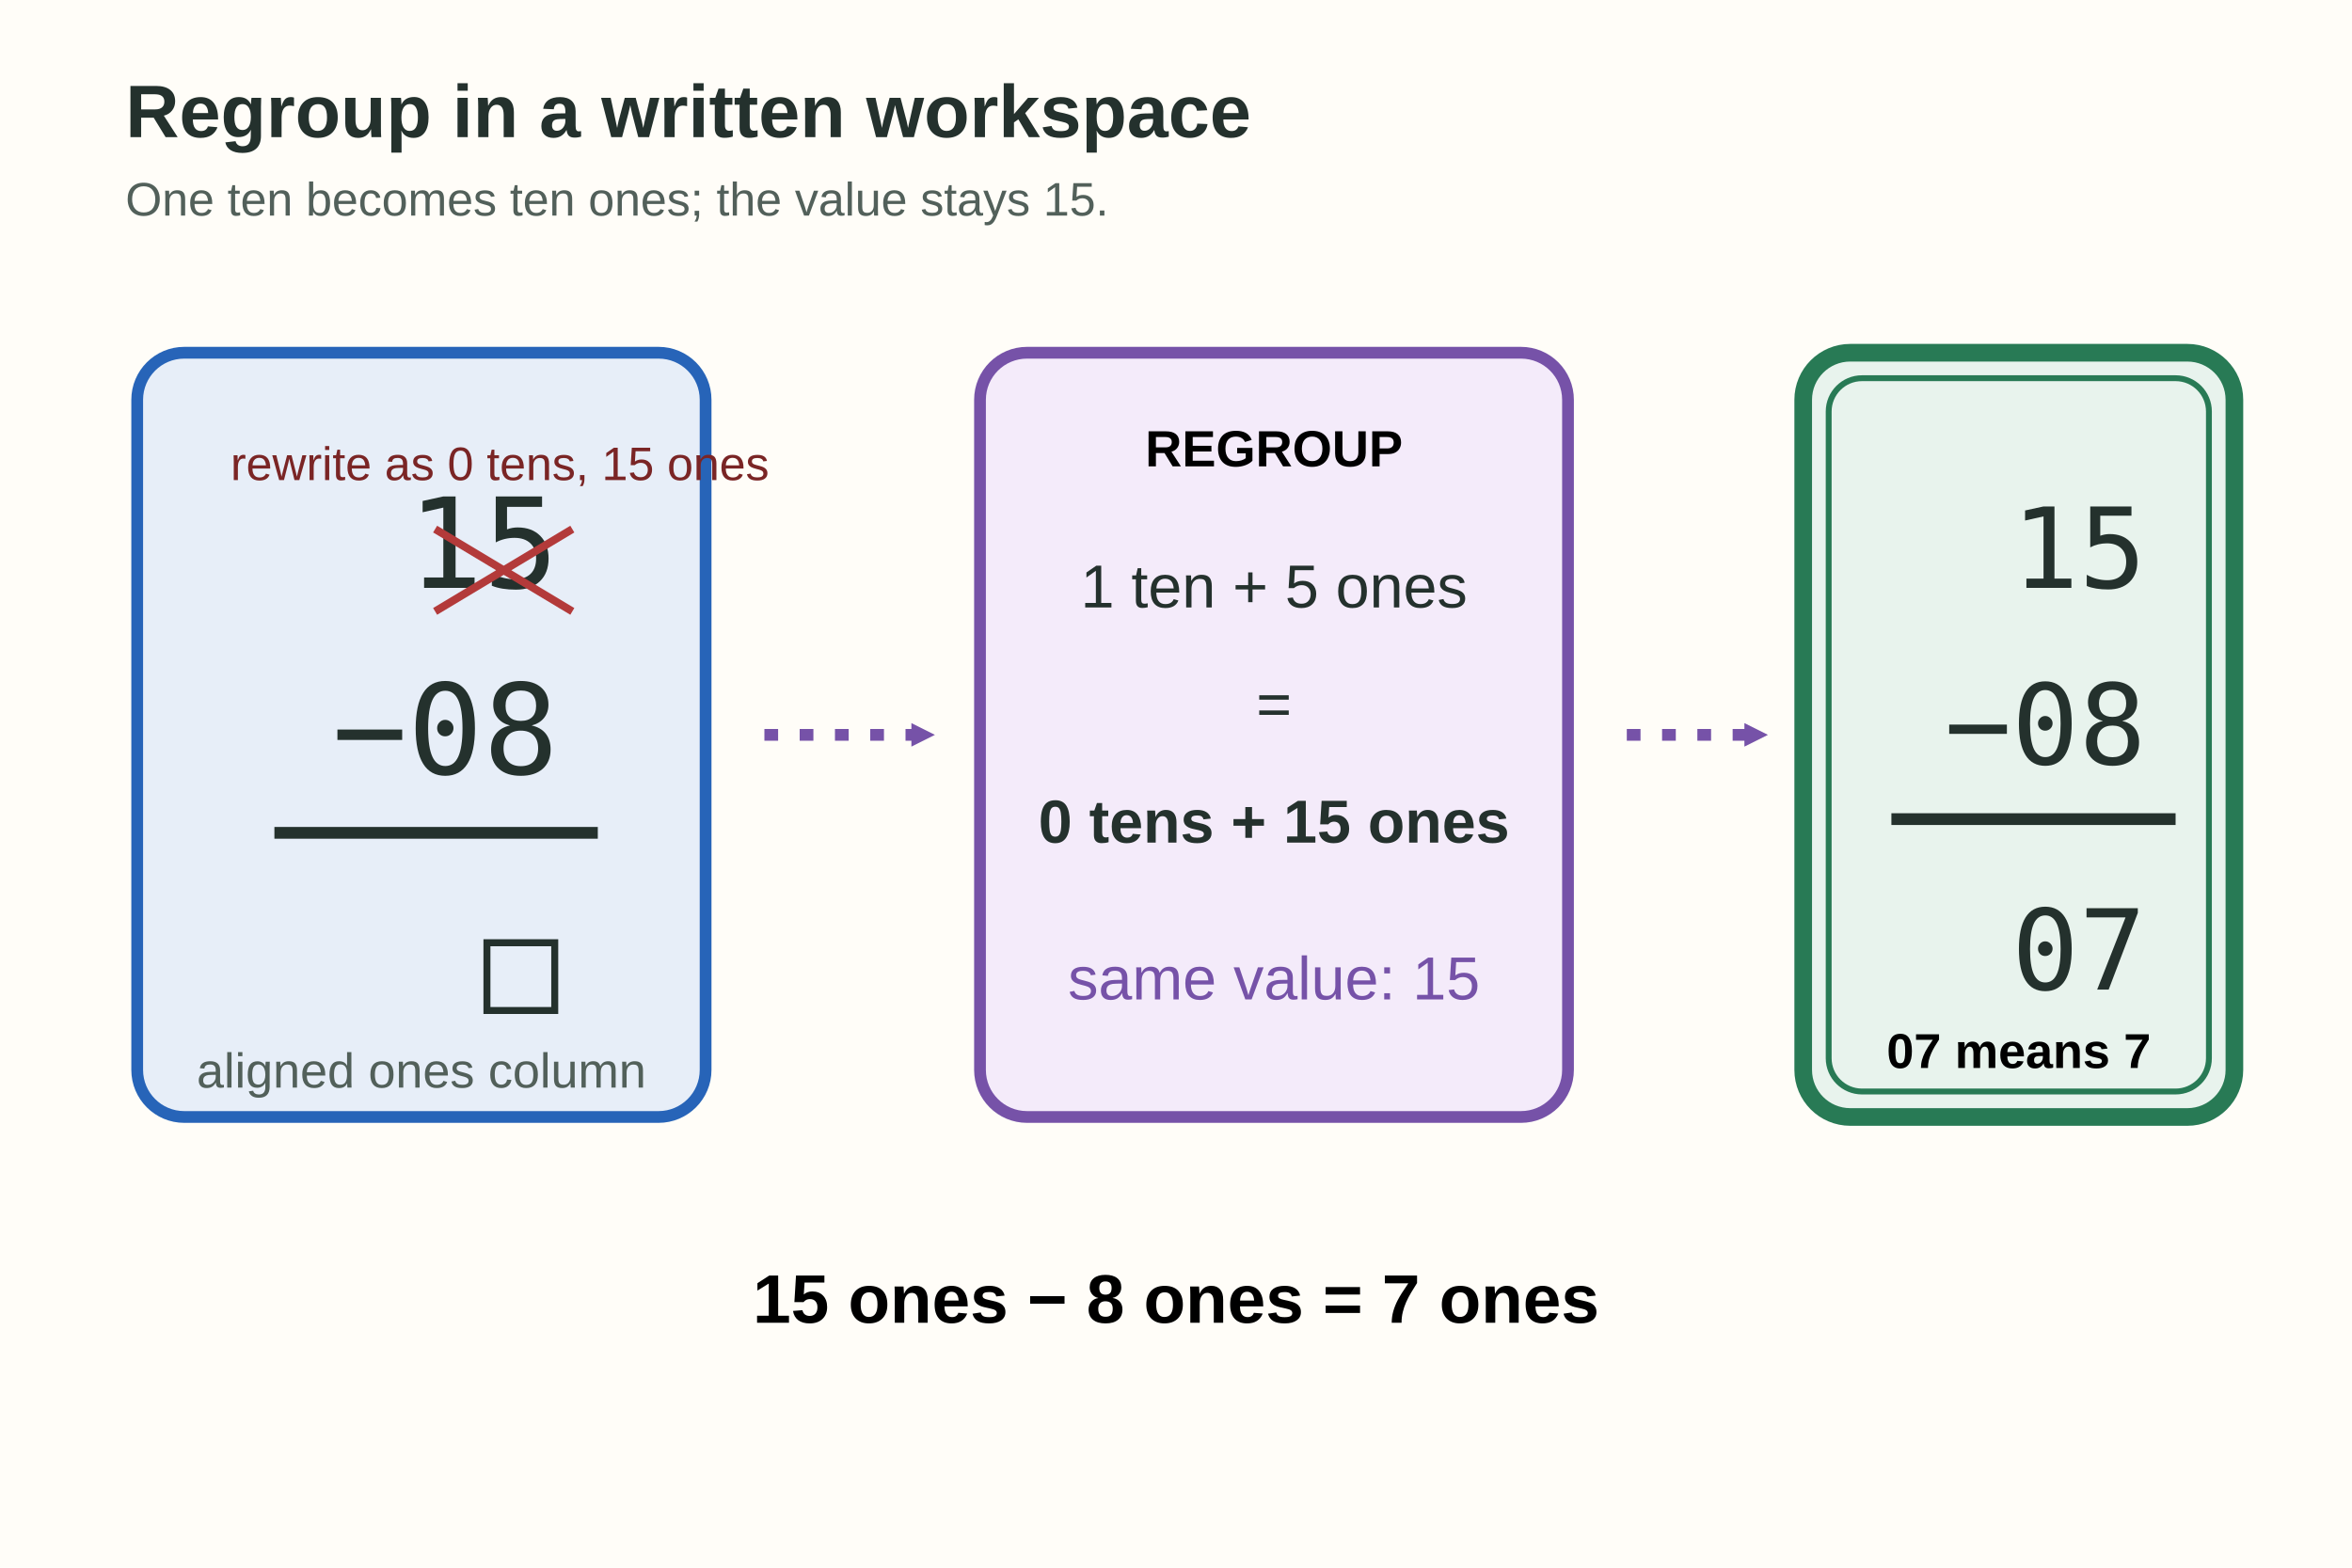
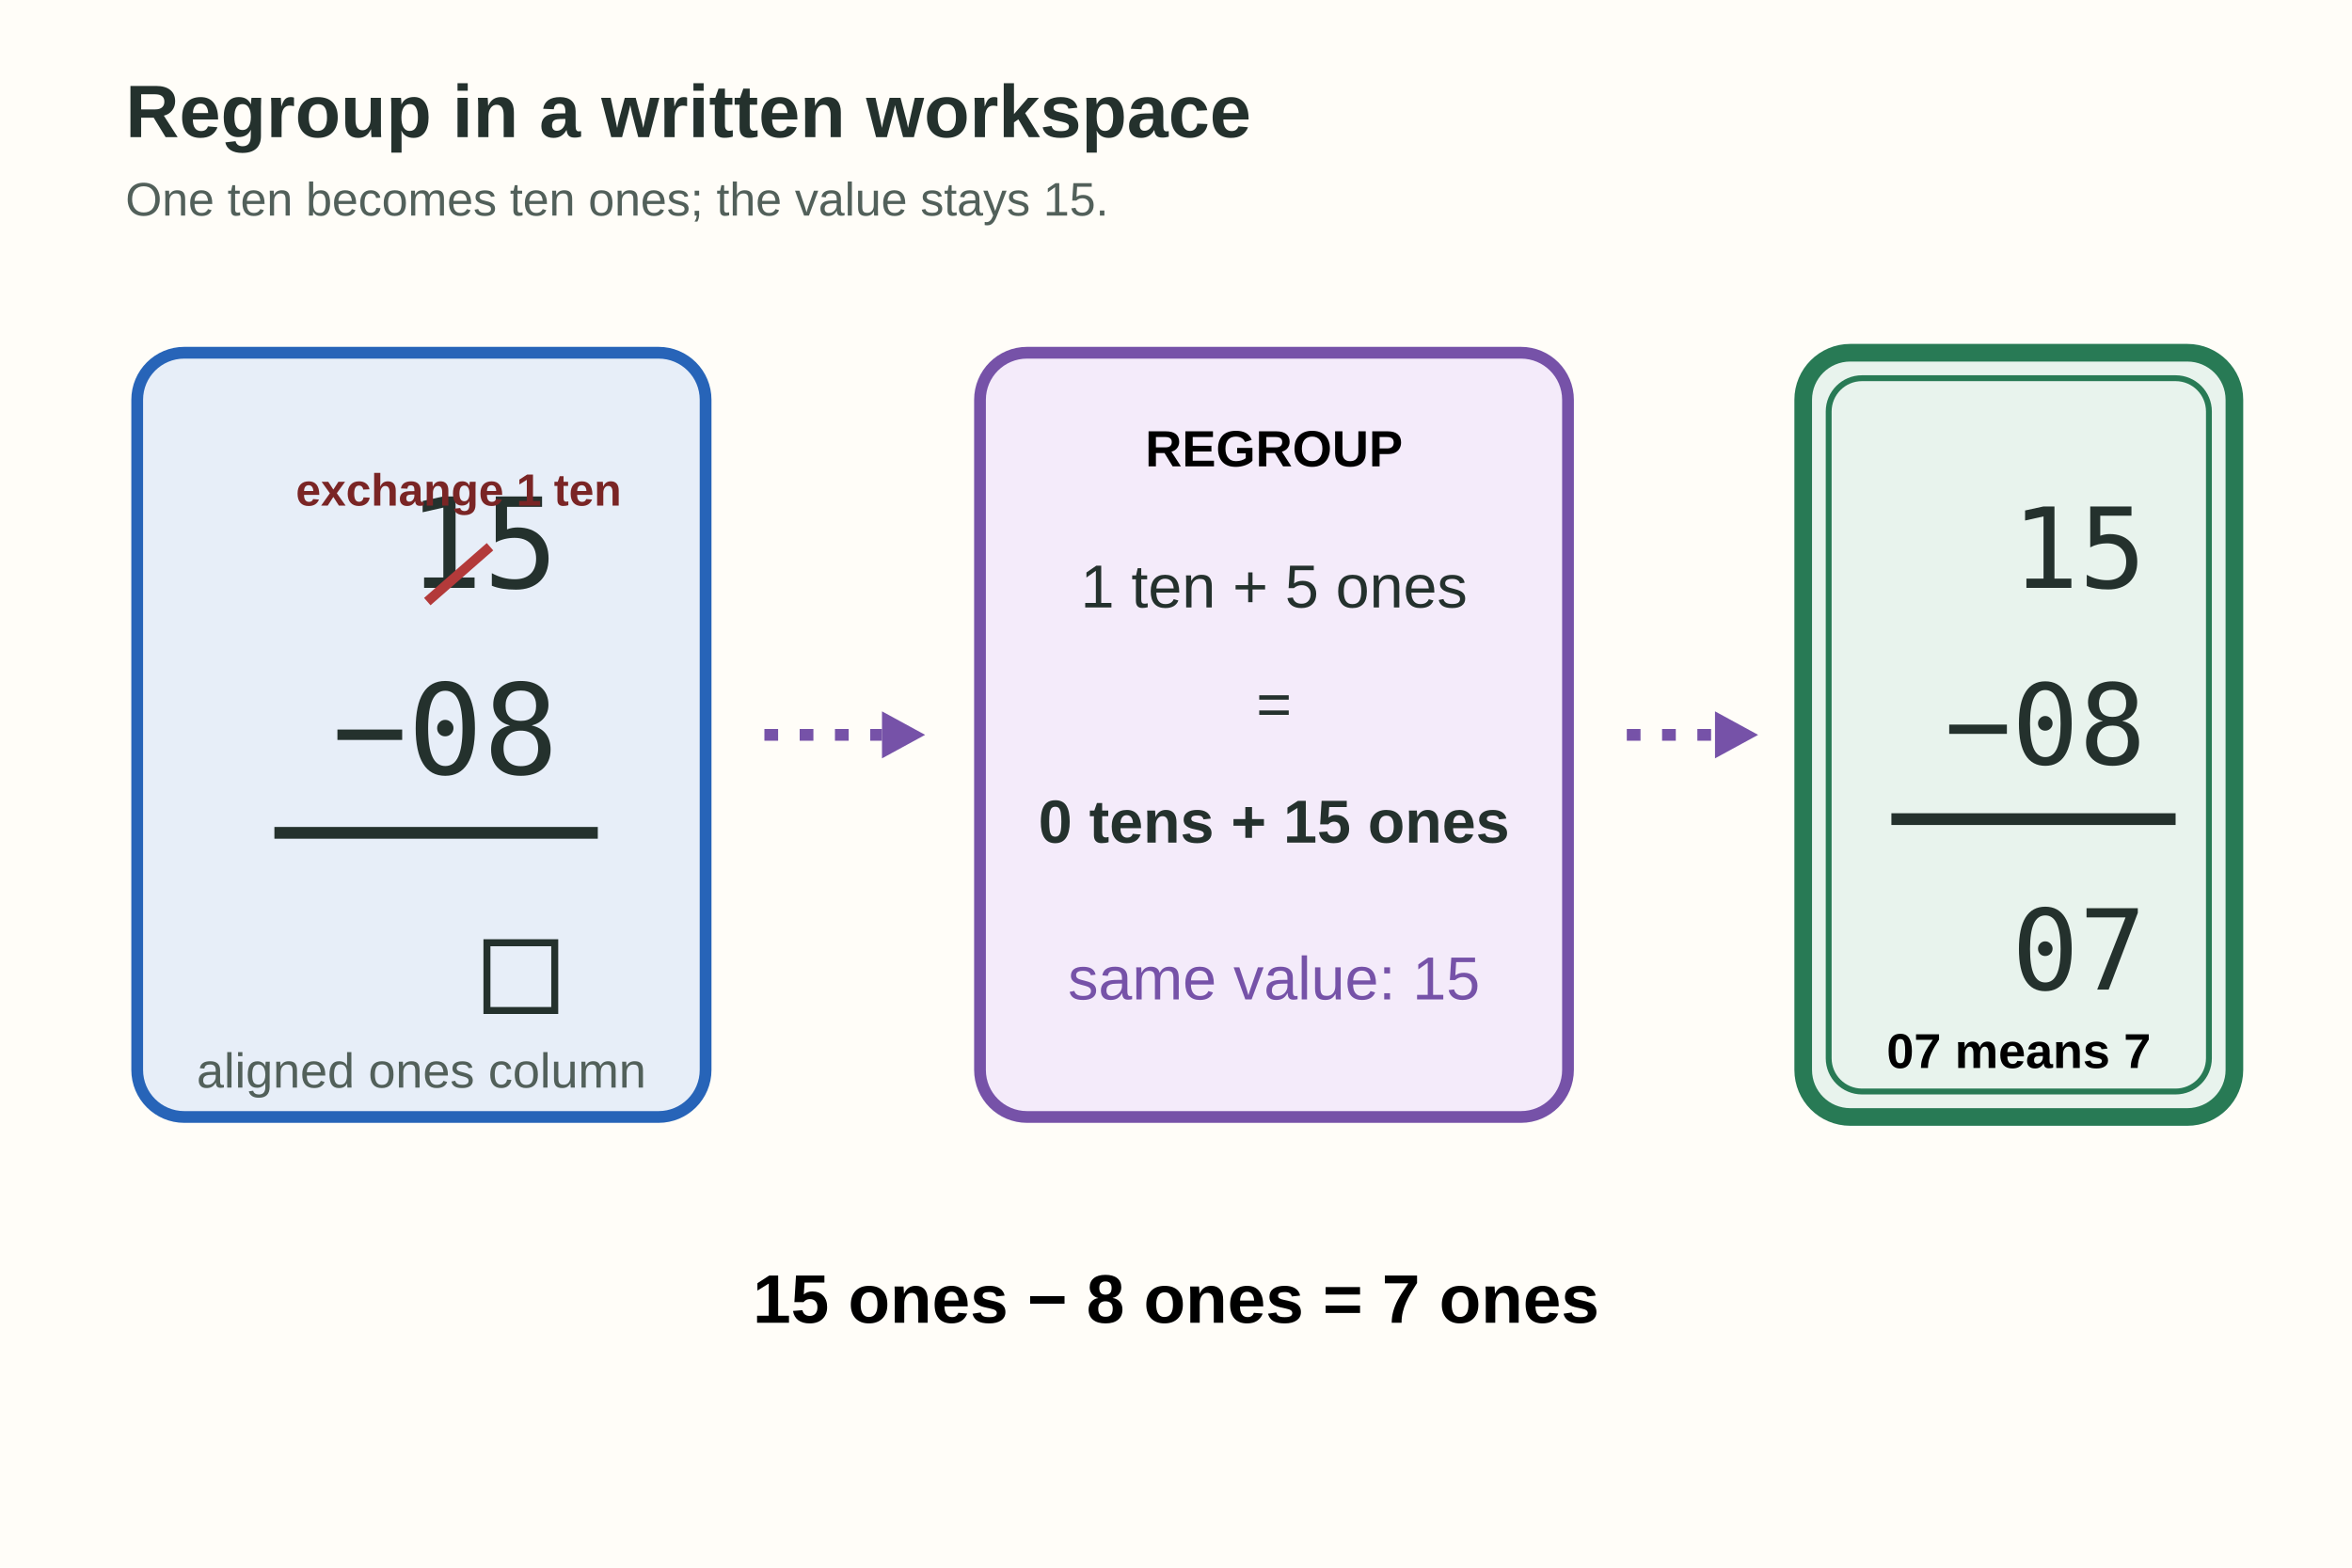
- <svg xmlns="http://www.w3.org/2000/svg" data-qa-image-fixes="2026-09-08" width="1200" height="800" viewBox="0 0 1200 800" role="img" aria-labelledby="title desc" shape-rendering="geometricPrecision" text-rendering="optimizeLegibility">
-   <defs>
-     <marker id="a" markerWidth="12" markerHeight="12" refX="10" refY="6" orient="auto" markerUnits="userSpaceOnUse" viewBox="0 0 12 12">
-       <path d="M0 0L12 6 0 12z" fill="#7652A8" />
-     </marker>
-   </defs>
+ <svg xmlns="http://www.w3.org/2000/svg" data-qa-image-pass="2026-09-26" width="1200" height="800" viewBox="0 0 1200 800" role="img" aria-labelledby="title desc">
  <rect width="1200" height="800" fill="#FFFDF8" />
  <g font-family="Arial,sans-serif">
    <text x="64" y="70" font-size="38" font-weight="700" fill="#24312D">Regroup in a written workspace</text>
    <text x="64" y="110" font-size="24" fill="#52605A">One ten becomes ten ones; the value stays 15.</text>
    <g transform="translate(70 180)">
      <rect width="290" height="390" rx="24" fill="#E7EEF8" stroke="#2764B8" stroke-width="6" />
      <g font-family="Consolas,monospace" font-size="64" text-anchor="end" fill="#24312D">
        <text x="215" y="120">15</text>
        <text x="215" y="215">−08</text>
        <path d="M70 245h165" stroke="#24312D" stroke-width="6" />
        <text x="215" y="335">□</text>
      </g>
      <text x="145" y="375" text-anchor="middle" font-size="25" fill="#52605A">aligned ones column</text>
    </g>
-     <path d="M390 375H475" stroke="#7652A8" stroke-width="6" stroke-dasharray="7 11" marker-end="url(#a)" />
+     <path d="M390 375H450" stroke="#7652A8" stroke-width="6" stroke-dasharray="7 11" />
+     <path d="M450 363l22 12-22 12z" fill="#7652A8" />
    <g transform="translate(500 180)">
      <rect width="300" height="390" rx="24" fill="#F4EBFA" stroke="#7652A8" stroke-width="6" />
      <text x="150" y="58" text-anchor="middle" font-size="26" font-weight="700">REGROUP</text>
      <g font-size="31" text-anchor="middle" fill="#24312D">
        <text x="150" y="130">1 ten + 5 ones</text>
        <text x="150" y="190">=</text>
        <text x="150" y="250" font-weight="700">0 tens + 15 ones</text>
        <text x="150" y="330" fill="#7652A8">same value: 15</text>
      </g>
    </g>
-     <path d="M830 375H900" stroke="#7652A8" stroke-width="6" stroke-dasharray="7 11" marker-end="url(#a)" />
+     <path d="M830 375H875" stroke="#7652A8" stroke-width="6" stroke-dasharray="7 11" />
+     <path d="M875 363l22 12-22 12z" fill="#7652A8" />
    <g transform="translate(920 180)">
      <rect width="220" height="390" rx="24" fill="#E8F3ED" stroke="#287A55" stroke-width="9" />
      <rect x="13" y="13" width="194" height="364" rx="17" fill="none" stroke="#287A55" stroke-width="3" />
      <g font-family="Consolas,monospace" text-anchor="end" font-size="57" fill="#24312D">
        <text x="175" y="120">15</text>
        <text x="175" y="210">−08</text>
        <path d="M45 238h145" stroke="#24312D" stroke-width="6" />
        <text x="175" y="325">07</text>
      </g>
      <text x="110" y="365" text-anchor="middle" font-size="25" font-weight="700">07 means 7</text>
    </g>
    <text x="600" y="675" text-anchor="middle" font-size="35" font-weight="700">15 ones − 8 ones = 7 ones</text>
  </g>
  <g data-qa-detail="rewrite-marks">
-     <path d="M222 270l70 42M292 270l-70 42" stroke="#B33A3A" stroke-width="4" />
-     <text x="255" y="245" text-anchor="middle" font-family="Arial,sans-serif" font-size="24" fill="#7A2525">rewrite as 0 tens, 15 ones</text>
+     <path d="M218 307l32-28" stroke="#B33A3A" stroke-width="5" />
+     <text x="234" y="258" text-anchor="middle" font-family="Arial,sans-serif" font-size="23" font-weight="700" fill="#7A2525">exchange 1 ten</text>
  </g>
</svg>
